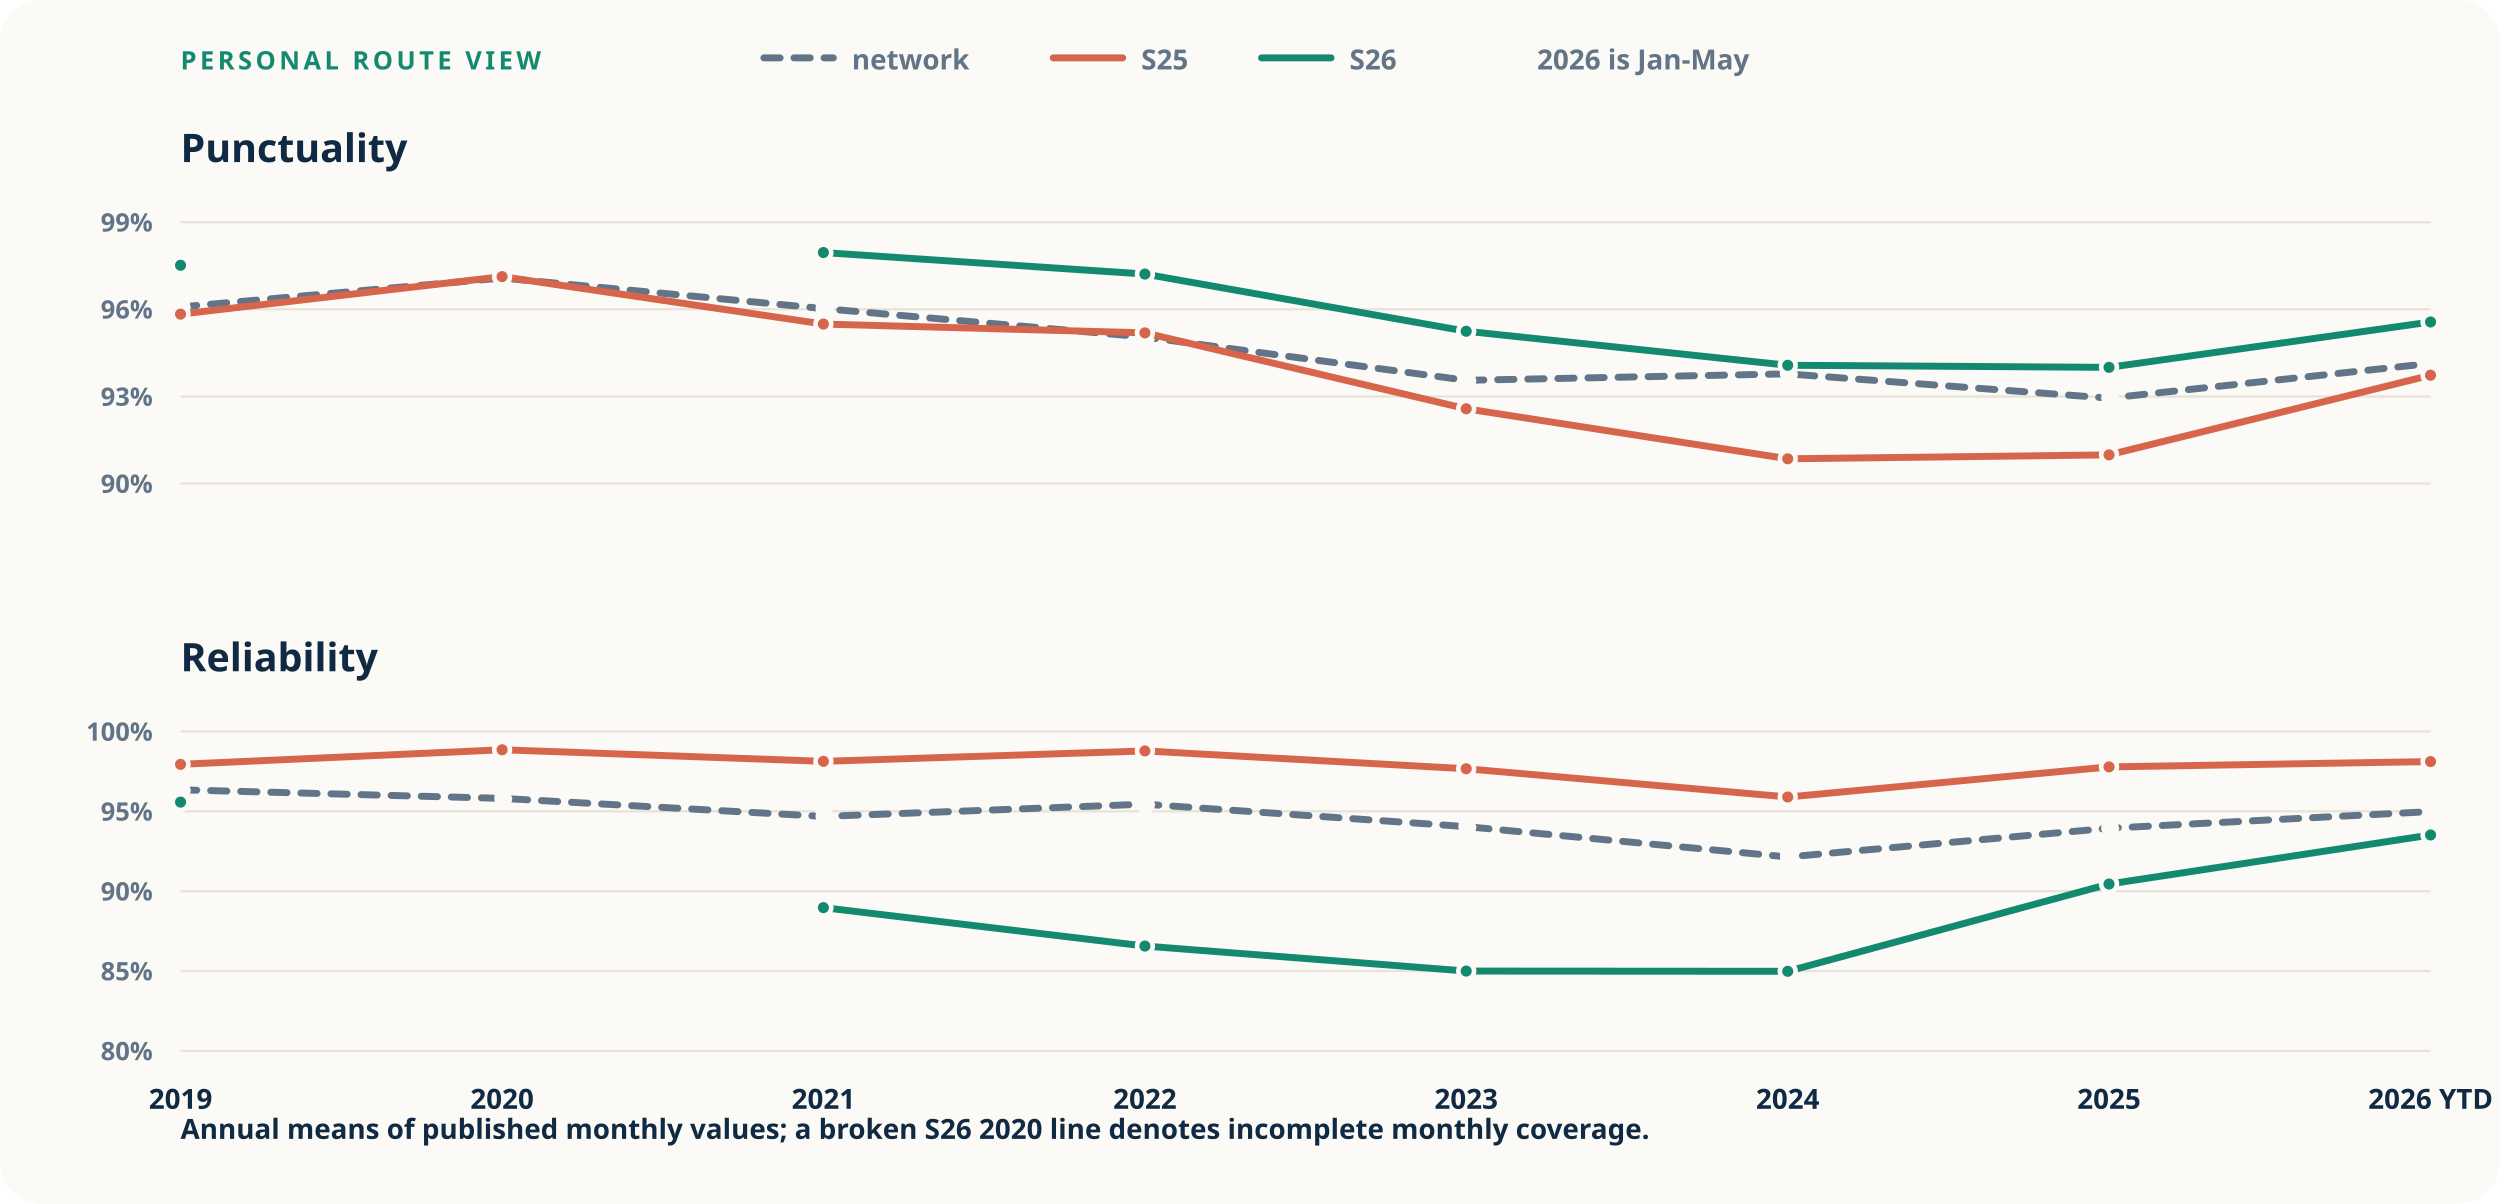
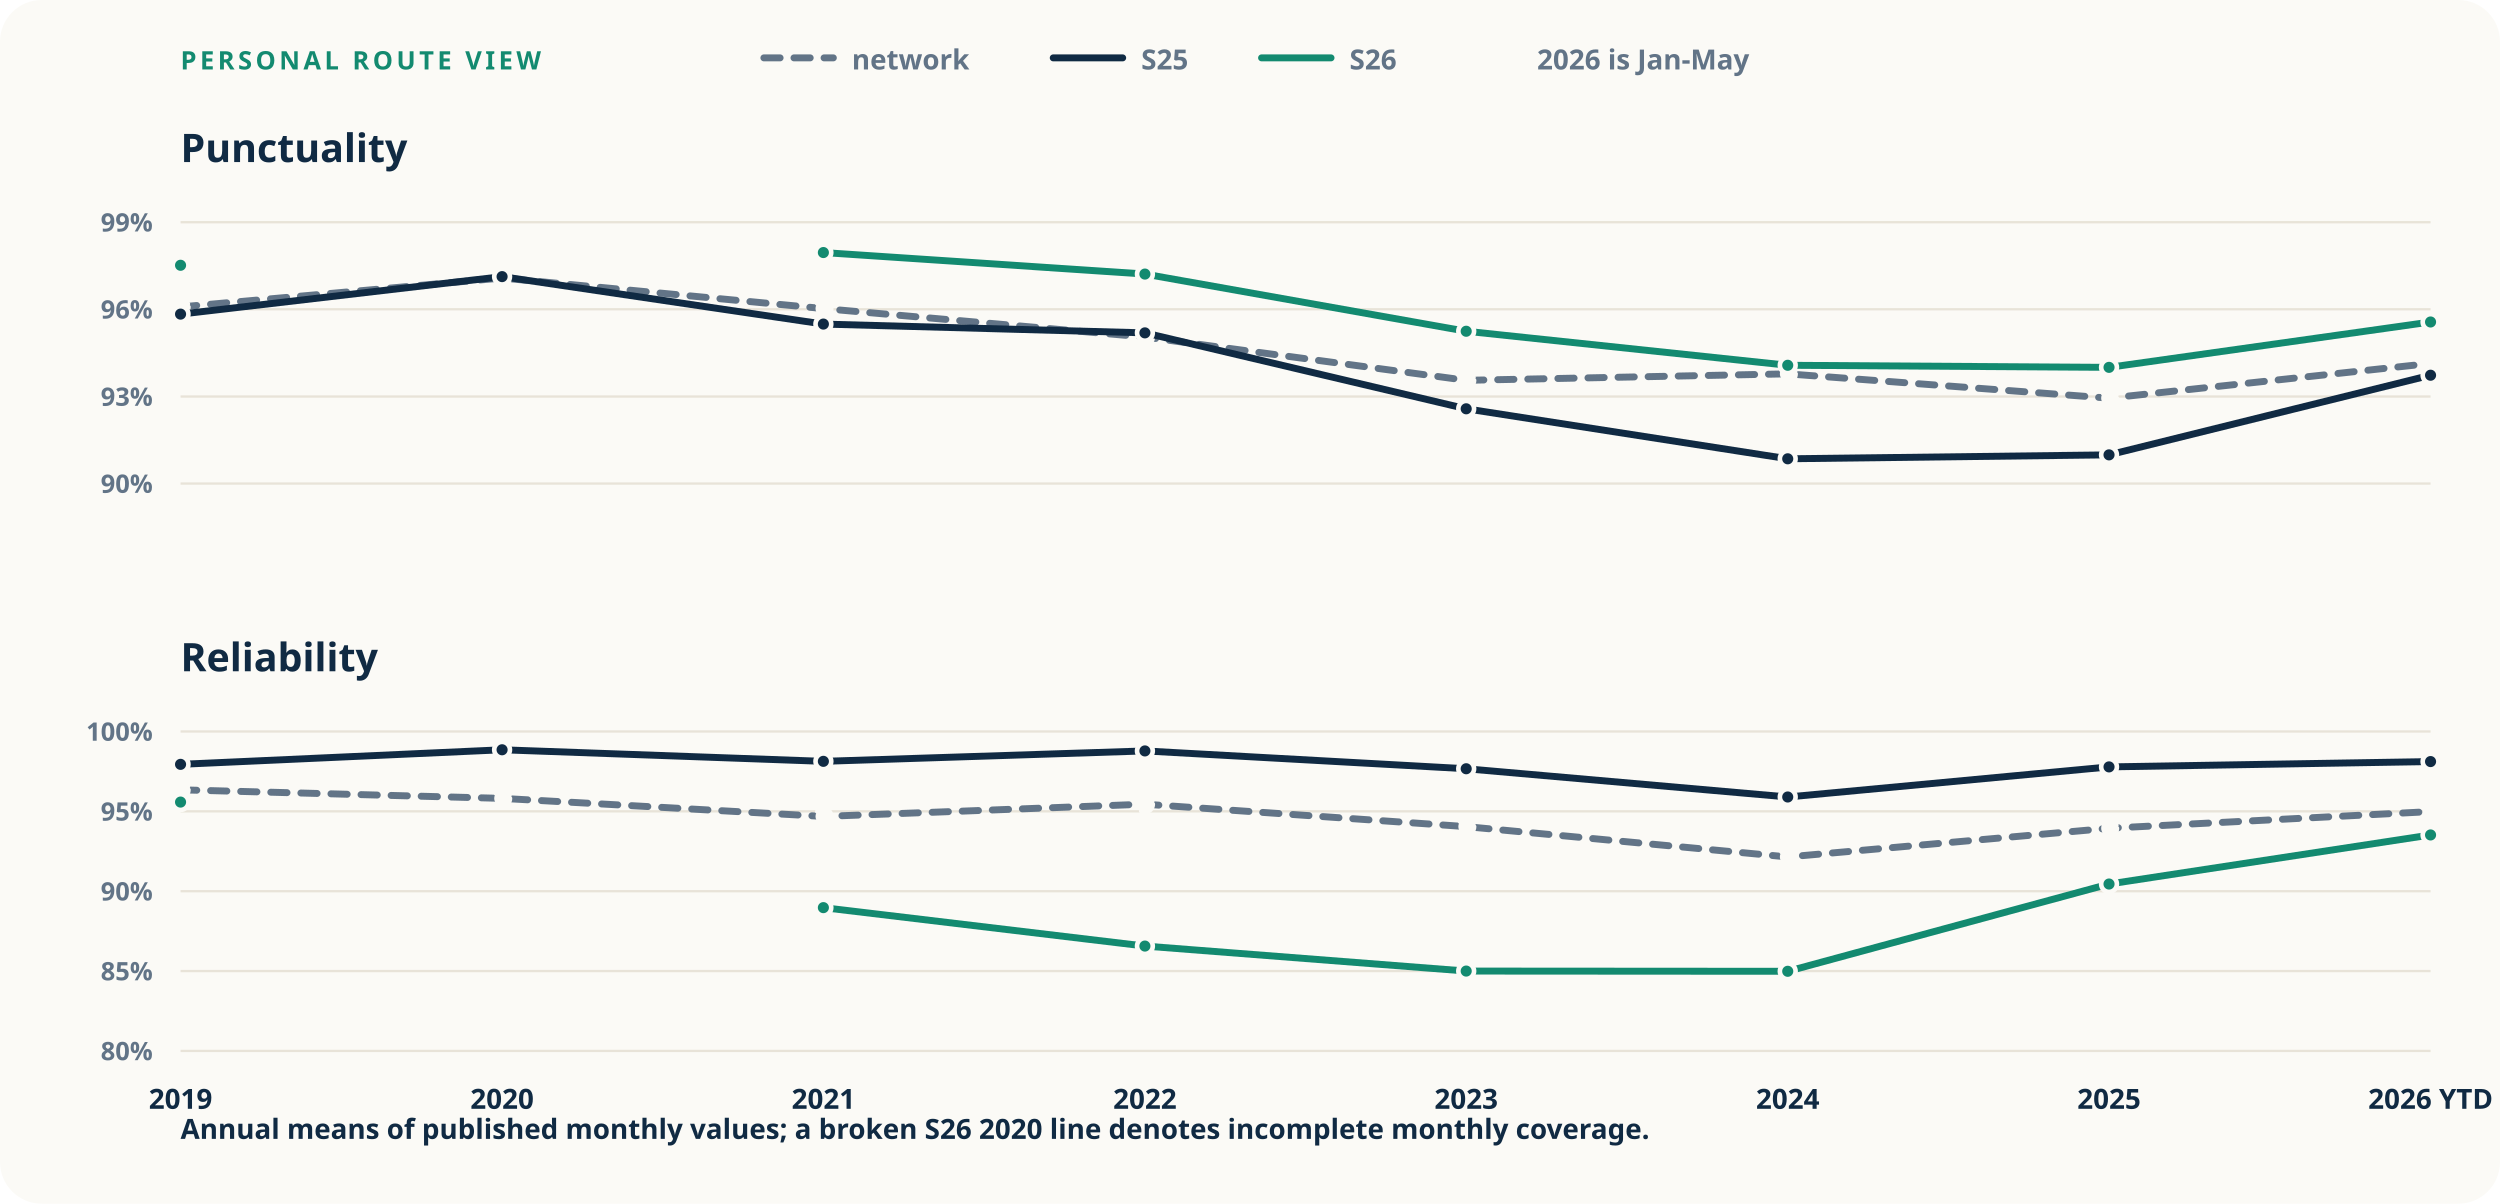
<svg xmlns="http://www.w3.org/2000/svg" viewBox="0 0 1080 520" role="img" aria-labelledby="route-chart-title route-chart-desc" preserveAspectRatio="xMidYMid meet" width="1080" height="520">
  <rect width="100%" height="100%" rx="18" fill="#fbfaf6" />
  <text x="78" y="30" style="fill: #138a70; font: 800 11px Aptos, Segoe UI, sans-serif; letter-spacing: 1.5px;">PERSONAL ROUTE VIEW</text>
  <line x1="330" y1="25" x2="360" y2="25" style="fill: none; stroke: #627487; stroke-width: 3; stroke-linecap: round; stroke-linejoin: round; stroke-dasharray: 7 6;" />
  <text x="368" y="30" style="fill: #627487; font: 600 12px Aptos, Segoe UI, sans-serif;">network</text>
-   <line x1="455" y1="25" x2="485" y2="25" style="fill: none; stroke: #d6654b; stroke-width: 3; stroke-linecap: round; stroke-linejoin: round;" />
+   <line x1="455" y1="25" x2="485" y2="25" style="fill: none; stroke: #102a43; stroke-width: 3; stroke-linecap: round; stroke-linejoin: round;" />
  <text x="493" y="30" style="fill: #627487; font: 600 12px Aptos, Segoe UI, sans-serif;">S25</text>
  <line x1="545" y1="25" x2="575" y2="25" style="fill: none; stroke: #138a70; stroke-width: 3; stroke-linecap: round; stroke-linejoin: round;" />
  <text x="583" y="30" style="fill: #627487; font: 600 12px Aptos, Segoe UI, sans-serif;">S26</text>
  <text x="664" y="30" style="fill: #627487; font: 600 12px Aptos, Segoe UI, sans-serif;">2026 is Jan-May</text>
  <text x="78" y="70" style="fill: #102a43; font: 800 17px Aptos, Segoe UI, sans-serif;">Punctuality</text>
  <line x1="78" y1="208.9" x2="1050" y2="208.9" style="stroke: #e8e3d8; stroke-width: 1;" />
  <text x="66" y="212.9" text-anchor="end" style="fill: #627487; font: 600 11px Aptos, Segoe UI, sans-serif;">90%</text>
  <line x1="78" y1="171.3" x2="1050" y2="171.3" style="stroke: #e8e3d8; stroke-width: 1;" />
  <text x="66" y="175.3" text-anchor="end" style="fill: #627487; font: 600 11px Aptos, Segoe UI, sans-serif;">93%</text>
  <line x1="78" y1="133.6" x2="1050" y2="133.6" style="stroke: #e8e3d8; stroke-width: 1;" />
  <text x="66" y="137.6" text-anchor="end" style="fill: #627487; font: 600 11px Aptos, Segoe UI, sans-serif;">96%</text>
  <line x1="78" y1="96.0" x2="1050" y2="96.0" style="stroke: #e8e3d8; stroke-width: 1;" />
  <text x="66" y="100.0" text-anchor="end" style="fill: #627487; font: 600 11px Aptos, Segoe UI, sans-serif;">99%</text>
  <path d="M 78.0 132.6 L 216.9 120.1 L 355.7 133.3 L 494.6 145.6 L 633.4 164.3 L 772.3 161.5 L 911.1 172.0 L 1050.0 157.0" style="fill: none; stroke: #627487; stroke-width: 3; stroke-linecap: round; stroke-linejoin: round; stroke-dasharray: 7 6;" />
  <circle cx="78.0" cy="132.6" r="3.4" style="fill: #fbfaf6; stroke: #fbfaf6; stroke-width: 2; stroke-linecap: round; stroke-linejoin: round; stroke-dasharray: 7 6;" />
  <circle cx="216.9" cy="120.1" r="3.4" style="fill: #fbfaf6; stroke: #fbfaf6; stroke-width: 2; stroke-linecap: round; stroke-linejoin: round; stroke-dasharray: 7 6;" />
  <circle cx="355.7" cy="133.3" r="3.4" style="fill: #fbfaf6; stroke: #fbfaf6; stroke-width: 2; stroke-linecap: round; stroke-linejoin: round; stroke-dasharray: 7 6;" />
  <circle cx="494.6" cy="145.6" r="3.4" style="fill: #fbfaf6; stroke: #fbfaf6; stroke-width: 2; stroke-linecap: round; stroke-linejoin: round; stroke-dasharray: 7 6;" />
  <circle cx="633.4" cy="164.3" r="3.4" style="fill: #fbfaf6; stroke: #fbfaf6; stroke-width: 2; stroke-linecap: round; stroke-linejoin: round; stroke-dasharray: 7 6;" />
  <circle cx="772.3" cy="161.5" r="3.4" style="fill: #fbfaf6; stroke: #fbfaf6; stroke-width: 2; stroke-linecap: round; stroke-linejoin: round; stroke-dasharray: 7 6;" />
  <circle cx="911.1" cy="172.0" r="3.4" style="fill: #fbfaf6; stroke: #fbfaf6; stroke-width: 2; stroke-linecap: round; stroke-linejoin: round; stroke-dasharray: 7 6;" />
  <circle cx="1050.0" cy="157.0" r="3.4" style="fill: #fbfaf6; stroke: #fbfaf6; stroke-width: 2; stroke-linecap: round; stroke-linejoin: round; stroke-dasharray: 7 6;" />
-   <path d="M 78.0 135.7 L 216.9 119.5 L 355.7 140.0 L 494.6 143.8 L 633.4 176.6 L 772.3 198.2 L 911.1 196.5 L 1050.0 162.1" style="fill: none; stroke: #d6654b; stroke-width: 3; stroke-linecap: round; stroke-linejoin: round;" />
-   <circle cx="78.0" cy="135.7" r="3.4" style="fill: #d6654b; stroke: #fbfaf6; stroke-width: 2; stroke-linecap: round; stroke-linejoin: round;" />
-   <circle cx="216.9" cy="119.5" r="3.4" style="fill: #d6654b; stroke: #fbfaf6; stroke-width: 2; stroke-linecap: round; stroke-linejoin: round;" />
-   <circle cx="355.7" cy="140.0" r="3.4" style="fill: #d6654b; stroke: #fbfaf6; stroke-width: 2; stroke-linecap: round; stroke-linejoin: round;" />
-   <circle cx="494.6" cy="143.8" r="3.4" style="fill: #d6654b; stroke: #fbfaf6; stroke-width: 2; stroke-linecap: round; stroke-linejoin: round;" />
-   <circle cx="633.4" cy="176.6" r="3.4" style="fill: #d6654b; stroke: #fbfaf6; stroke-width: 2; stroke-linecap: round; stroke-linejoin: round;" />
-   <circle cx="772.3" cy="198.2" r="3.4" style="fill: #d6654b; stroke: #fbfaf6; stroke-width: 2; stroke-linecap: round; stroke-linejoin: round;" />
-   <circle cx="911.1" cy="196.5" r="3.4" style="fill: #d6654b; stroke: #fbfaf6; stroke-width: 2; stroke-linecap: round; stroke-linejoin: round;" />
-   <circle cx="1050.0" cy="162.1" r="3.4" style="fill: #d6654b; stroke: #fbfaf6; stroke-width: 2; stroke-linecap: round; stroke-linejoin: round;" />
+   <path d="M 78.0 135.7 L 216.9 119.5 L 355.7 140.0 L 494.6 143.8 L 633.4 176.6 L 772.3 198.2 L 911.1 196.5 L 1050.0 162.1" style="fill: none; stroke: #102a43; stroke-width: 3; stroke-linecap: round; stroke-linejoin: round;" />
+   <circle cx="78.0" cy="135.7" r="3.4" style="fill: #102a43; stroke: #fbfaf6; stroke-width: 2; stroke-linecap: round; stroke-linejoin: round;" />
+   <circle cx="216.9" cy="119.5" r="3.4" style="fill: #102a43; stroke: #fbfaf6; stroke-width: 2; stroke-linecap: round; stroke-linejoin: round;" />
+   <circle cx="355.7" cy="140.0" r="3.4" style="fill: #102a43; stroke: #fbfaf6; stroke-width: 2; stroke-linecap: round; stroke-linejoin: round;" />
+   <circle cx="494.6" cy="143.8" r="3.4" style="fill: #102a43; stroke: #fbfaf6; stroke-width: 2; stroke-linecap: round; stroke-linejoin: round;" />
+   <circle cx="633.4" cy="176.6" r="3.4" style="fill: #102a43; stroke: #fbfaf6; stroke-width: 2; stroke-linecap: round; stroke-linejoin: round;" />
+   <circle cx="772.3" cy="198.2" r="3.4" style="fill: #102a43; stroke: #fbfaf6; stroke-width: 2; stroke-linecap: round; stroke-linejoin: round;" />
+   <circle cx="911.1" cy="196.5" r="3.4" style="fill: #102a43; stroke: #fbfaf6; stroke-width: 2; stroke-linecap: round; stroke-linejoin: round;" />
+   <circle cx="1050.0" cy="162.1" r="3.4" style="fill: #102a43; stroke: #fbfaf6; stroke-width: 2; stroke-linecap: round; stroke-linejoin: round;" />
  <path d="M 78.0 114.6" style="fill: none; stroke: #138a70; stroke-width: 3; stroke-linecap: round; stroke-linejoin: round;" />
  <path d="M 355.7 109.1 L 494.6 118.4 L 633.4 143.1 L 772.3 157.8 L 911.1 158.7 L 1050.0 139.1" style="fill: none; stroke: #138a70; stroke-width: 3; stroke-linecap: round; stroke-linejoin: round;" />
  <circle cx="78.0" cy="114.6" r="3.4" style="fill: #138a70; stroke: #fbfaf6; stroke-width: 2; stroke-linecap: round; stroke-linejoin: round;" />
  <circle cx="355.7" cy="109.1" r="3.4" style="fill: #138a70; stroke: #fbfaf6; stroke-width: 2; stroke-linecap: round; stroke-linejoin: round;" />
  <circle cx="494.6" cy="118.4" r="3.4" style="fill: #138a70; stroke: #fbfaf6; stroke-width: 2; stroke-linecap: round; stroke-linejoin: round;" />
  <circle cx="633.4" cy="143.1" r="3.4" style="fill: #138a70; stroke: #fbfaf6; stroke-width: 2; stroke-linecap: round; stroke-linejoin: round;" />
  <circle cx="772.3" cy="157.8" r="3.4" style="fill: #138a70; stroke: #fbfaf6; stroke-width: 2; stroke-linecap: round; stroke-linejoin: round;" />
  <circle cx="911.1" cy="158.7" r="3.4" style="fill: #138a70; stroke: #fbfaf6; stroke-width: 2; stroke-linecap: round; stroke-linejoin: round;" />
  <circle cx="1050.0" cy="139.1" r="3.4" style="fill: #138a70; stroke: #fbfaf6; stroke-width: 2; stroke-linecap: round; stroke-linejoin: round;" />
  <text x="78" y="290" style="fill: #102a43; font: 800 17px Aptos, Segoe UI, sans-serif;">Reliability</text>
  <line x1="78" y1="454.0" x2="1050" y2="454.0" style="stroke: #e8e3d8; stroke-width: 1;" />
  <text x="66" y="458.0" text-anchor="end" style="fill: #627487; font: 600 11px Aptos, Segoe UI, sans-serif;">80%</text>
  <line x1="78" y1="419.5" x2="1050" y2="419.5" style="stroke: #e8e3d8; stroke-width: 1;" />
  <text x="66" y="423.5" text-anchor="end" style="fill: #627487; font: 600 11px Aptos, Segoe UI, sans-serif;">85%</text>
  <line x1="78" y1="385.0" x2="1050" y2="385.0" style="stroke: #e8e3d8; stroke-width: 1;" />
  <text x="66" y="389.0" text-anchor="end" style="fill: #627487; font: 600 11px Aptos, Segoe UI, sans-serif;">90%</text>
  <line x1="78" y1="350.5" x2="1050" y2="350.5" style="stroke: #e8e3d8; stroke-width: 1;" />
  <text x="66" y="354.5" text-anchor="end" style="fill: #627487; font: 600 11px Aptos, Segoe UI, sans-serif;">95%</text>
  <line x1="78" y1="316.0" x2="1050" y2="316.0" style="stroke: #e8e3d8; stroke-width: 1;" />
  <text x="66" y="320.0" text-anchor="end" style="fill: #627487; font: 600 11px Aptos, Segoe UI, sans-serif;">100%</text>
  <path d="M 78.0 341.2 L 216.9 344.9 L 355.7 352.7 L 494.6 347.4 L 633.4 357.1 L 772.3 370.2 L 911.1 357.8 L 1050.0 350.6" style="fill: none; stroke: #627487; stroke-width: 3; stroke-linecap: round; stroke-linejoin: round; stroke-dasharray: 7 6;" />
  <circle cx="78.0" cy="341.2" r="3.4" style="fill: #fbfaf6; stroke: #fbfaf6; stroke-width: 2; stroke-linecap: round; stroke-linejoin: round; stroke-dasharray: 7 6;" />
  <circle cx="216.9" cy="344.9" r="3.4" style="fill: #fbfaf6; stroke: #fbfaf6; stroke-width: 2; stroke-linecap: round; stroke-linejoin: round; stroke-dasharray: 7 6;" />
  <circle cx="355.7" cy="352.7" r="3.4" style="fill: #fbfaf6; stroke: #fbfaf6; stroke-width: 2; stroke-linecap: round; stroke-linejoin: round; stroke-dasharray: 7 6;" />
  <circle cx="494.6" cy="347.4" r="3.4" style="fill: #fbfaf6; stroke: #fbfaf6; stroke-width: 2; stroke-linecap: round; stroke-linejoin: round; stroke-dasharray: 7 6;" />
  <circle cx="633.4" cy="357.1" r="3.4" style="fill: #fbfaf6; stroke: #fbfaf6; stroke-width: 2; stroke-linecap: round; stroke-linejoin: round; stroke-dasharray: 7 6;" />
  <circle cx="772.3" cy="370.2" r="3.4" style="fill: #fbfaf6; stroke: #fbfaf6; stroke-width: 2; stroke-linecap: round; stroke-linejoin: round; stroke-dasharray: 7 6;" />
  <circle cx="911.1" cy="357.8" r="3.4" style="fill: #fbfaf6; stroke: #fbfaf6; stroke-width: 2; stroke-linecap: round; stroke-linejoin: round; stroke-dasharray: 7 6;" />
  <circle cx="1050.0" cy="350.6" r="3.4" style="fill: #fbfaf6; stroke: #fbfaf6; stroke-width: 2; stroke-linecap: round; stroke-linejoin: round; stroke-dasharray: 7 6;" />
-   <path d="M 78.0 330.2 L 216.9 323.9 L 355.7 328.9 L 494.6 324.4 L 633.4 332.1 L 772.3 344.3 L 911.1 331.3 L 1050.0 329.0" style="fill: none; stroke: #d6654b; stroke-width: 3; stroke-linecap: round; stroke-linejoin: round;" />
-   <circle cx="78.0" cy="330.2" r="3.4" style="fill: #d6654b; stroke: #fbfaf6; stroke-width: 2; stroke-linecap: round; stroke-linejoin: round;" />
-   <circle cx="216.9" cy="323.9" r="3.4" style="fill: #d6654b; stroke: #fbfaf6; stroke-width: 2; stroke-linecap: round; stroke-linejoin: round;" />
-   <circle cx="355.7" cy="328.9" r="3.4" style="fill: #d6654b; stroke: #fbfaf6; stroke-width: 2; stroke-linecap: round; stroke-linejoin: round;" />
-   <circle cx="494.6" cy="324.4" r="3.4" style="fill: #d6654b; stroke: #fbfaf6; stroke-width: 2; stroke-linecap: round; stroke-linejoin: round;" />
-   <circle cx="633.4" cy="332.1" r="3.4" style="fill: #d6654b; stroke: #fbfaf6; stroke-width: 2; stroke-linecap: round; stroke-linejoin: round;" />
-   <circle cx="772.3" cy="344.3" r="3.4" style="fill: #d6654b; stroke: #fbfaf6; stroke-width: 2; stroke-linecap: round; stroke-linejoin: round;" />
-   <circle cx="911.1" cy="331.3" r="3.4" style="fill: #d6654b; stroke: #fbfaf6; stroke-width: 2; stroke-linecap: round; stroke-linejoin: round;" />
-   <circle cx="1050.0" cy="329.0" r="3.4" style="fill: #d6654b; stroke: #fbfaf6; stroke-width: 2; stroke-linecap: round; stroke-linejoin: round;" />
+   <path d="M 78.0 330.2 L 216.9 323.9 L 355.7 328.9 L 494.6 324.4 L 633.4 332.1 L 772.3 344.3 L 911.1 331.3 L 1050.0 329.0" style="fill: none; stroke: #102a43; stroke-width: 3; stroke-linecap: round; stroke-linejoin: round;" />
+   <circle cx="78.0" cy="330.2" r="3.4" style="fill: #102a43; stroke: #fbfaf6; stroke-width: 2; stroke-linecap: round; stroke-linejoin: round;" />
+   <circle cx="216.9" cy="323.9" r="3.4" style="fill: #102a43; stroke: #fbfaf6; stroke-width: 2; stroke-linecap: round; stroke-linejoin: round;" />
+   <circle cx="355.7" cy="328.9" r="3.4" style="fill: #102a43; stroke: #fbfaf6; stroke-width: 2; stroke-linecap: round; stroke-linejoin: round;" />
+   <circle cx="494.6" cy="324.4" r="3.4" style="fill: #102a43; stroke: #fbfaf6; stroke-width: 2; stroke-linecap: round; stroke-linejoin: round;" />
+   <circle cx="633.4" cy="332.1" r="3.4" style="fill: #102a43; stroke: #fbfaf6; stroke-width: 2; stroke-linecap: round; stroke-linejoin: round;" />
+   <circle cx="772.3" cy="344.3" r="3.4" style="fill: #102a43; stroke: #fbfaf6; stroke-width: 2; stroke-linecap: round; stroke-linejoin: round;" />
+   <circle cx="911.1" cy="331.3" r="3.4" style="fill: #102a43; stroke: #fbfaf6; stroke-width: 2; stroke-linecap: round; stroke-linejoin: round;" />
+   <circle cx="1050.0" cy="329.0" r="3.4" style="fill: #102a43; stroke: #fbfaf6; stroke-width: 2; stroke-linecap: round; stroke-linejoin: round;" />
  <path d="M 78.0 346.5" style="fill: none; stroke: #138a70; stroke-width: 3; stroke-linecap: round; stroke-linejoin: round;" />
  <path d="M 355.7 392.1 L 494.6 408.7 L 633.4 419.5 L 772.3 419.6 L 911.1 381.9 L 1050.0 360.7" style="fill: none; stroke: #138a70; stroke-width: 3; stroke-linecap: round; stroke-linejoin: round;" />
  <circle cx="78.0" cy="346.5" r="3.4" style="fill: #138a70; stroke: #fbfaf6; stroke-width: 2; stroke-linecap: round; stroke-linejoin: round;" />
  <circle cx="355.7" cy="392.1" r="3.4" style="fill: #138a70; stroke: #fbfaf6; stroke-width: 2; stroke-linecap: round; stroke-linejoin: round;" />
  <circle cx="494.6" cy="408.7" r="3.4" style="fill: #138a70; stroke: #fbfaf6; stroke-width: 2; stroke-linecap: round; stroke-linejoin: round;" />
  <circle cx="633.4" cy="419.5" r="3.4" style="fill: #138a70; stroke: #fbfaf6; stroke-width: 2; stroke-linecap: round; stroke-linejoin: round;" />
  <circle cx="772.3" cy="419.6" r="3.4" style="fill: #138a70; stroke: #fbfaf6; stroke-width: 2; stroke-linecap: round; stroke-linejoin: round;" />
  <circle cx="911.1" cy="381.9" r="3.4" style="fill: #138a70; stroke: #fbfaf6; stroke-width: 2; stroke-linecap: round; stroke-linejoin: round;" />
  <circle cx="1050.0" cy="360.7" r="3.4" style="fill: #138a70; stroke: #fbfaf6; stroke-width: 2; stroke-linecap: round; stroke-linejoin: round;" />
  <text x="78.0" y="479" text-anchor="middle" style="fill: #102a43; font: 600 11px Aptos, Segoe UI, sans-serif; font-size: 12px; font-weight: 800;">2019</text>
  <text x="216.9" y="479" text-anchor="middle" style="fill: #102a43; font: 600 11px Aptos, Segoe UI, sans-serif; font-size: 12px; font-weight: 800;">2020</text>
  <text x="355.7" y="479" text-anchor="middle" style="fill: #102a43; font: 600 11px Aptos, Segoe UI, sans-serif; font-size: 12px; font-weight: 800;">2021</text>
  <text x="494.6" y="479" text-anchor="middle" style="fill: #102a43; font: 600 11px Aptos, Segoe UI, sans-serif; font-size: 12px; font-weight: 800;">2022</text>
  <text x="633.4" y="479" text-anchor="middle" style="fill: #102a43; font: 600 11px Aptos, Segoe UI, sans-serif; font-size: 12px; font-weight: 800;">2023</text>
  <text x="772.3" y="479" text-anchor="middle" style="fill: #102a43; font: 600 11px Aptos, Segoe UI, sans-serif; font-size: 12px; font-weight: 800;">2024</text>
  <text x="911.1" y="479" text-anchor="middle" style="fill: #102a43; font: 600 11px Aptos, Segoe UI, sans-serif; font-size: 12px; font-weight: 800;">2025</text>
  <text x="1050.0" y="479" text-anchor="middle" style="fill: #102a43; font: 600 11px Aptos, Segoe UI, sans-serif; font-size: 12px; font-weight: 800;">2026 YTD</text>
  <text x="78" y="492" style="fill: #102a43; font: 600 11px Aptos, Segoe UI, sans-serif; font-size: 12px;">Annual means of published monthly values; a broken S26 2020 line denotes incomplete monthly coverage.</text>
</svg>
